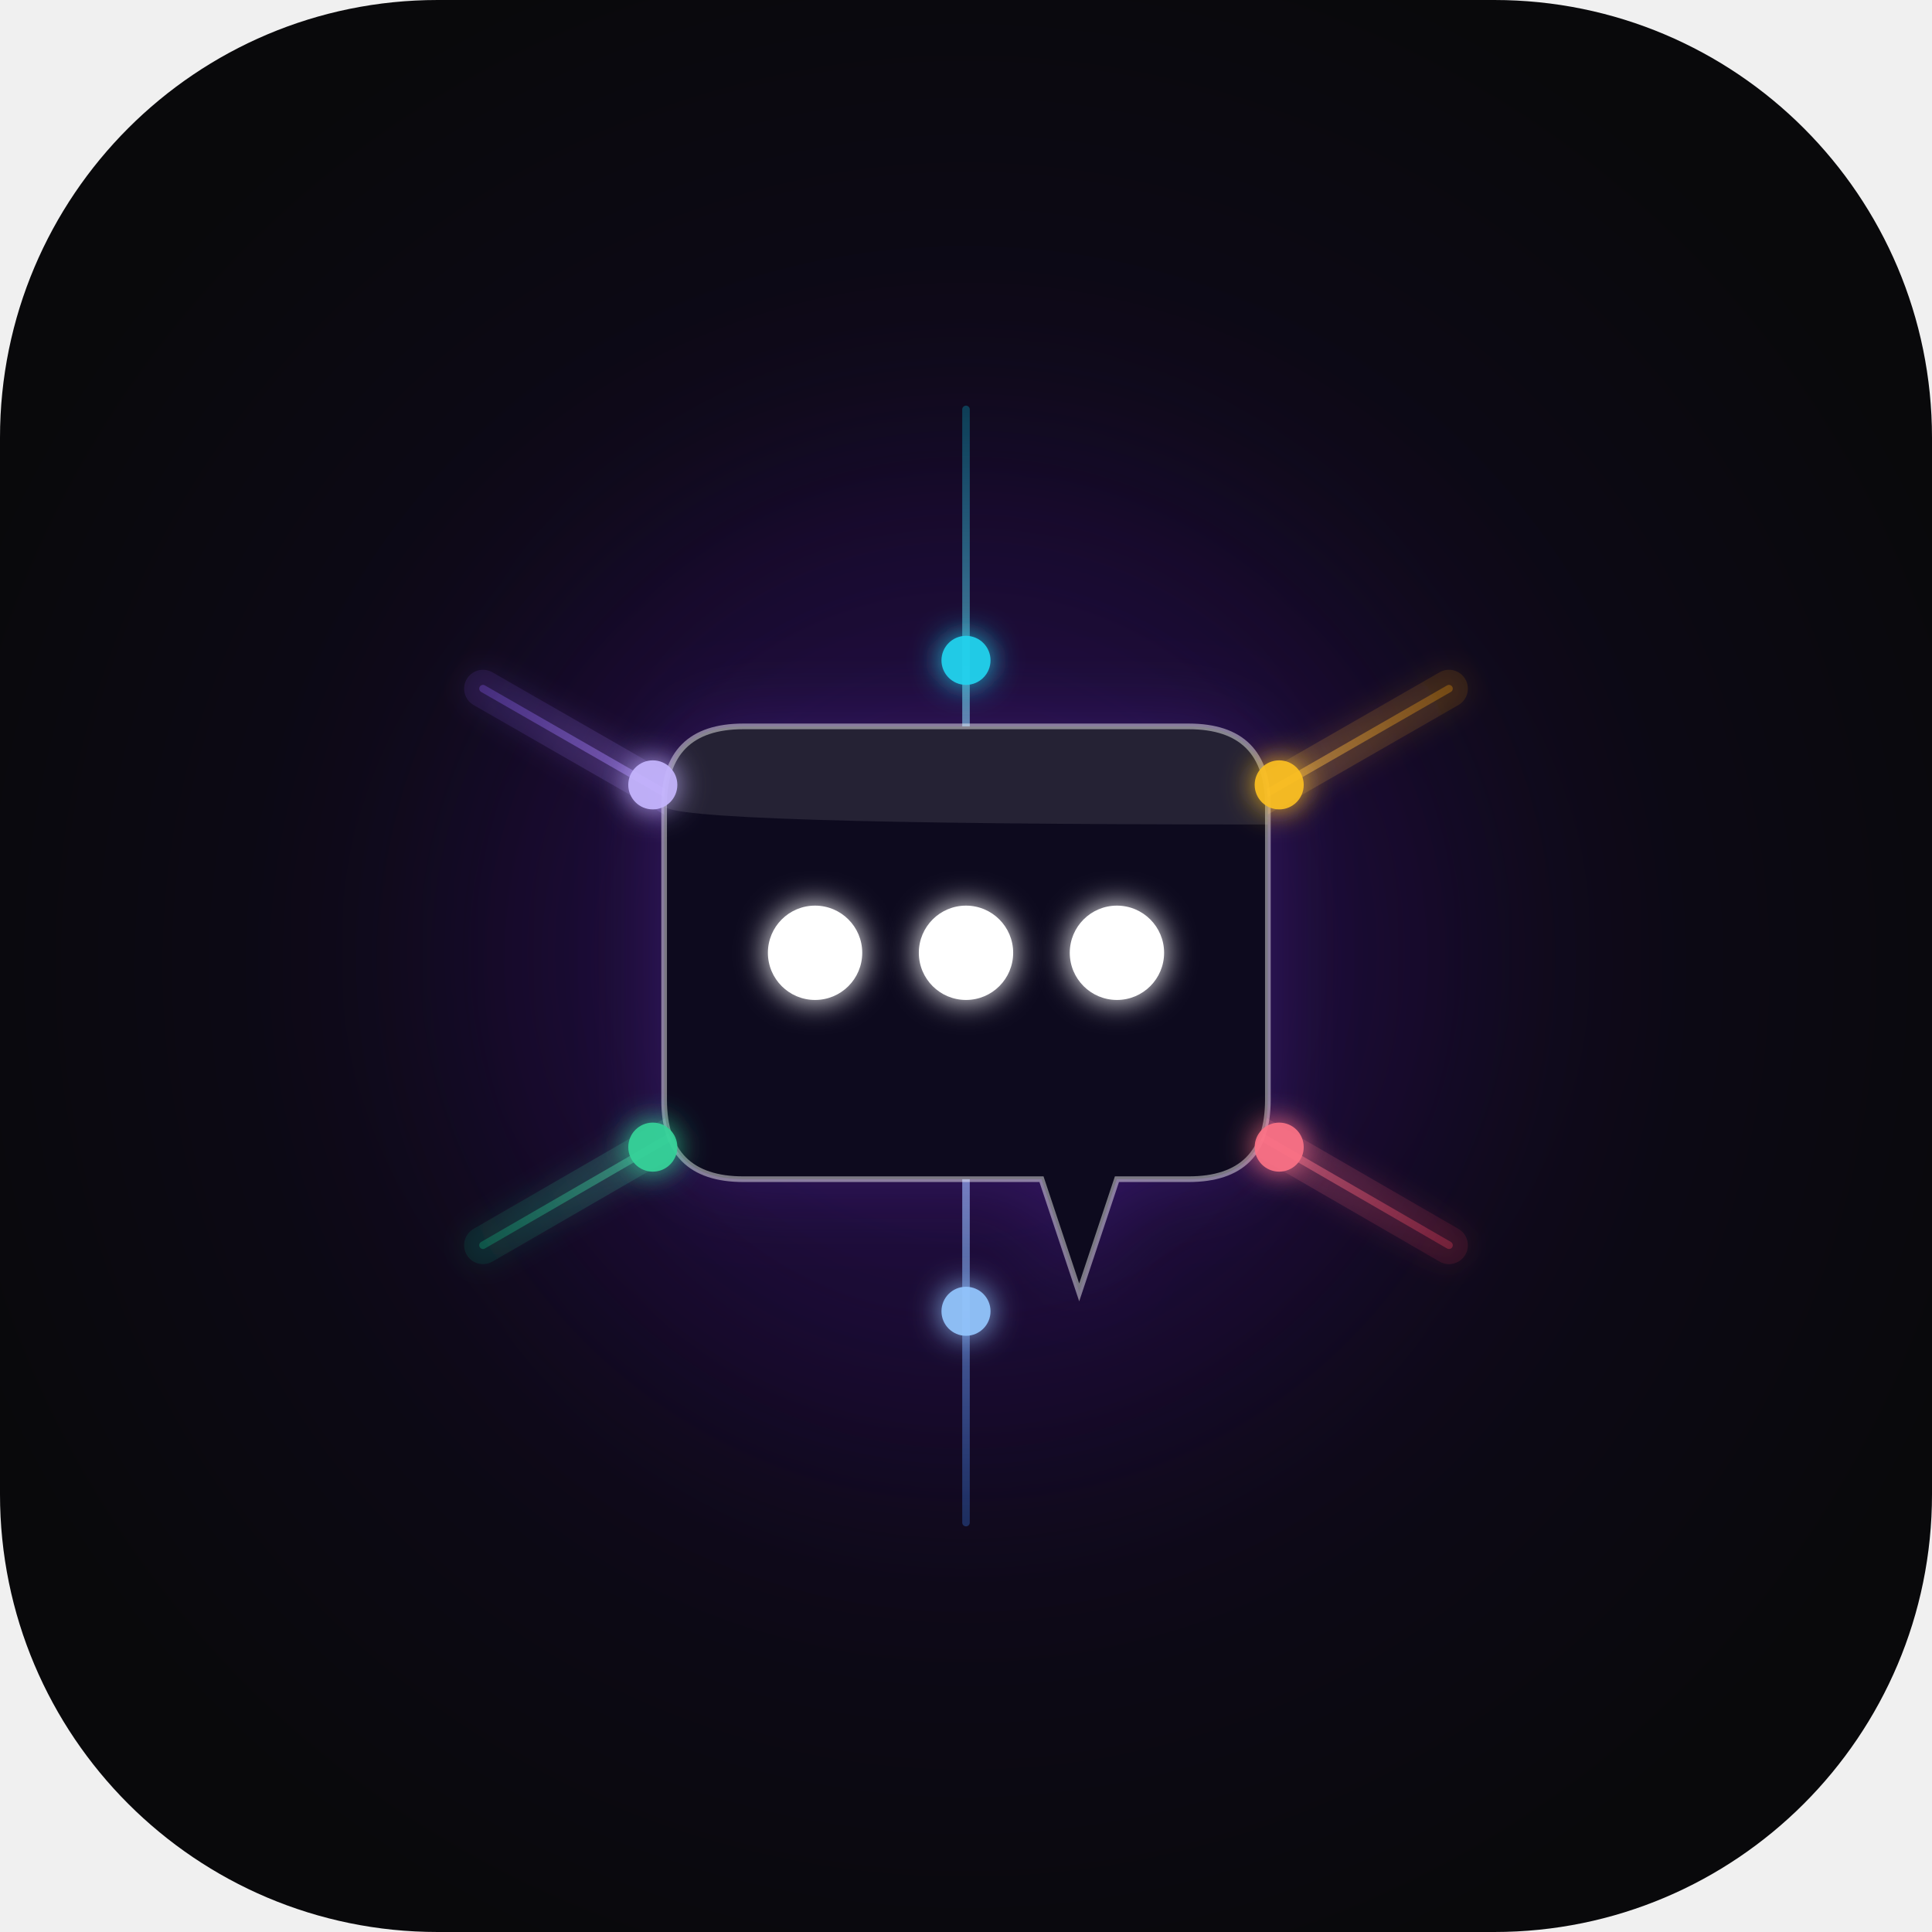
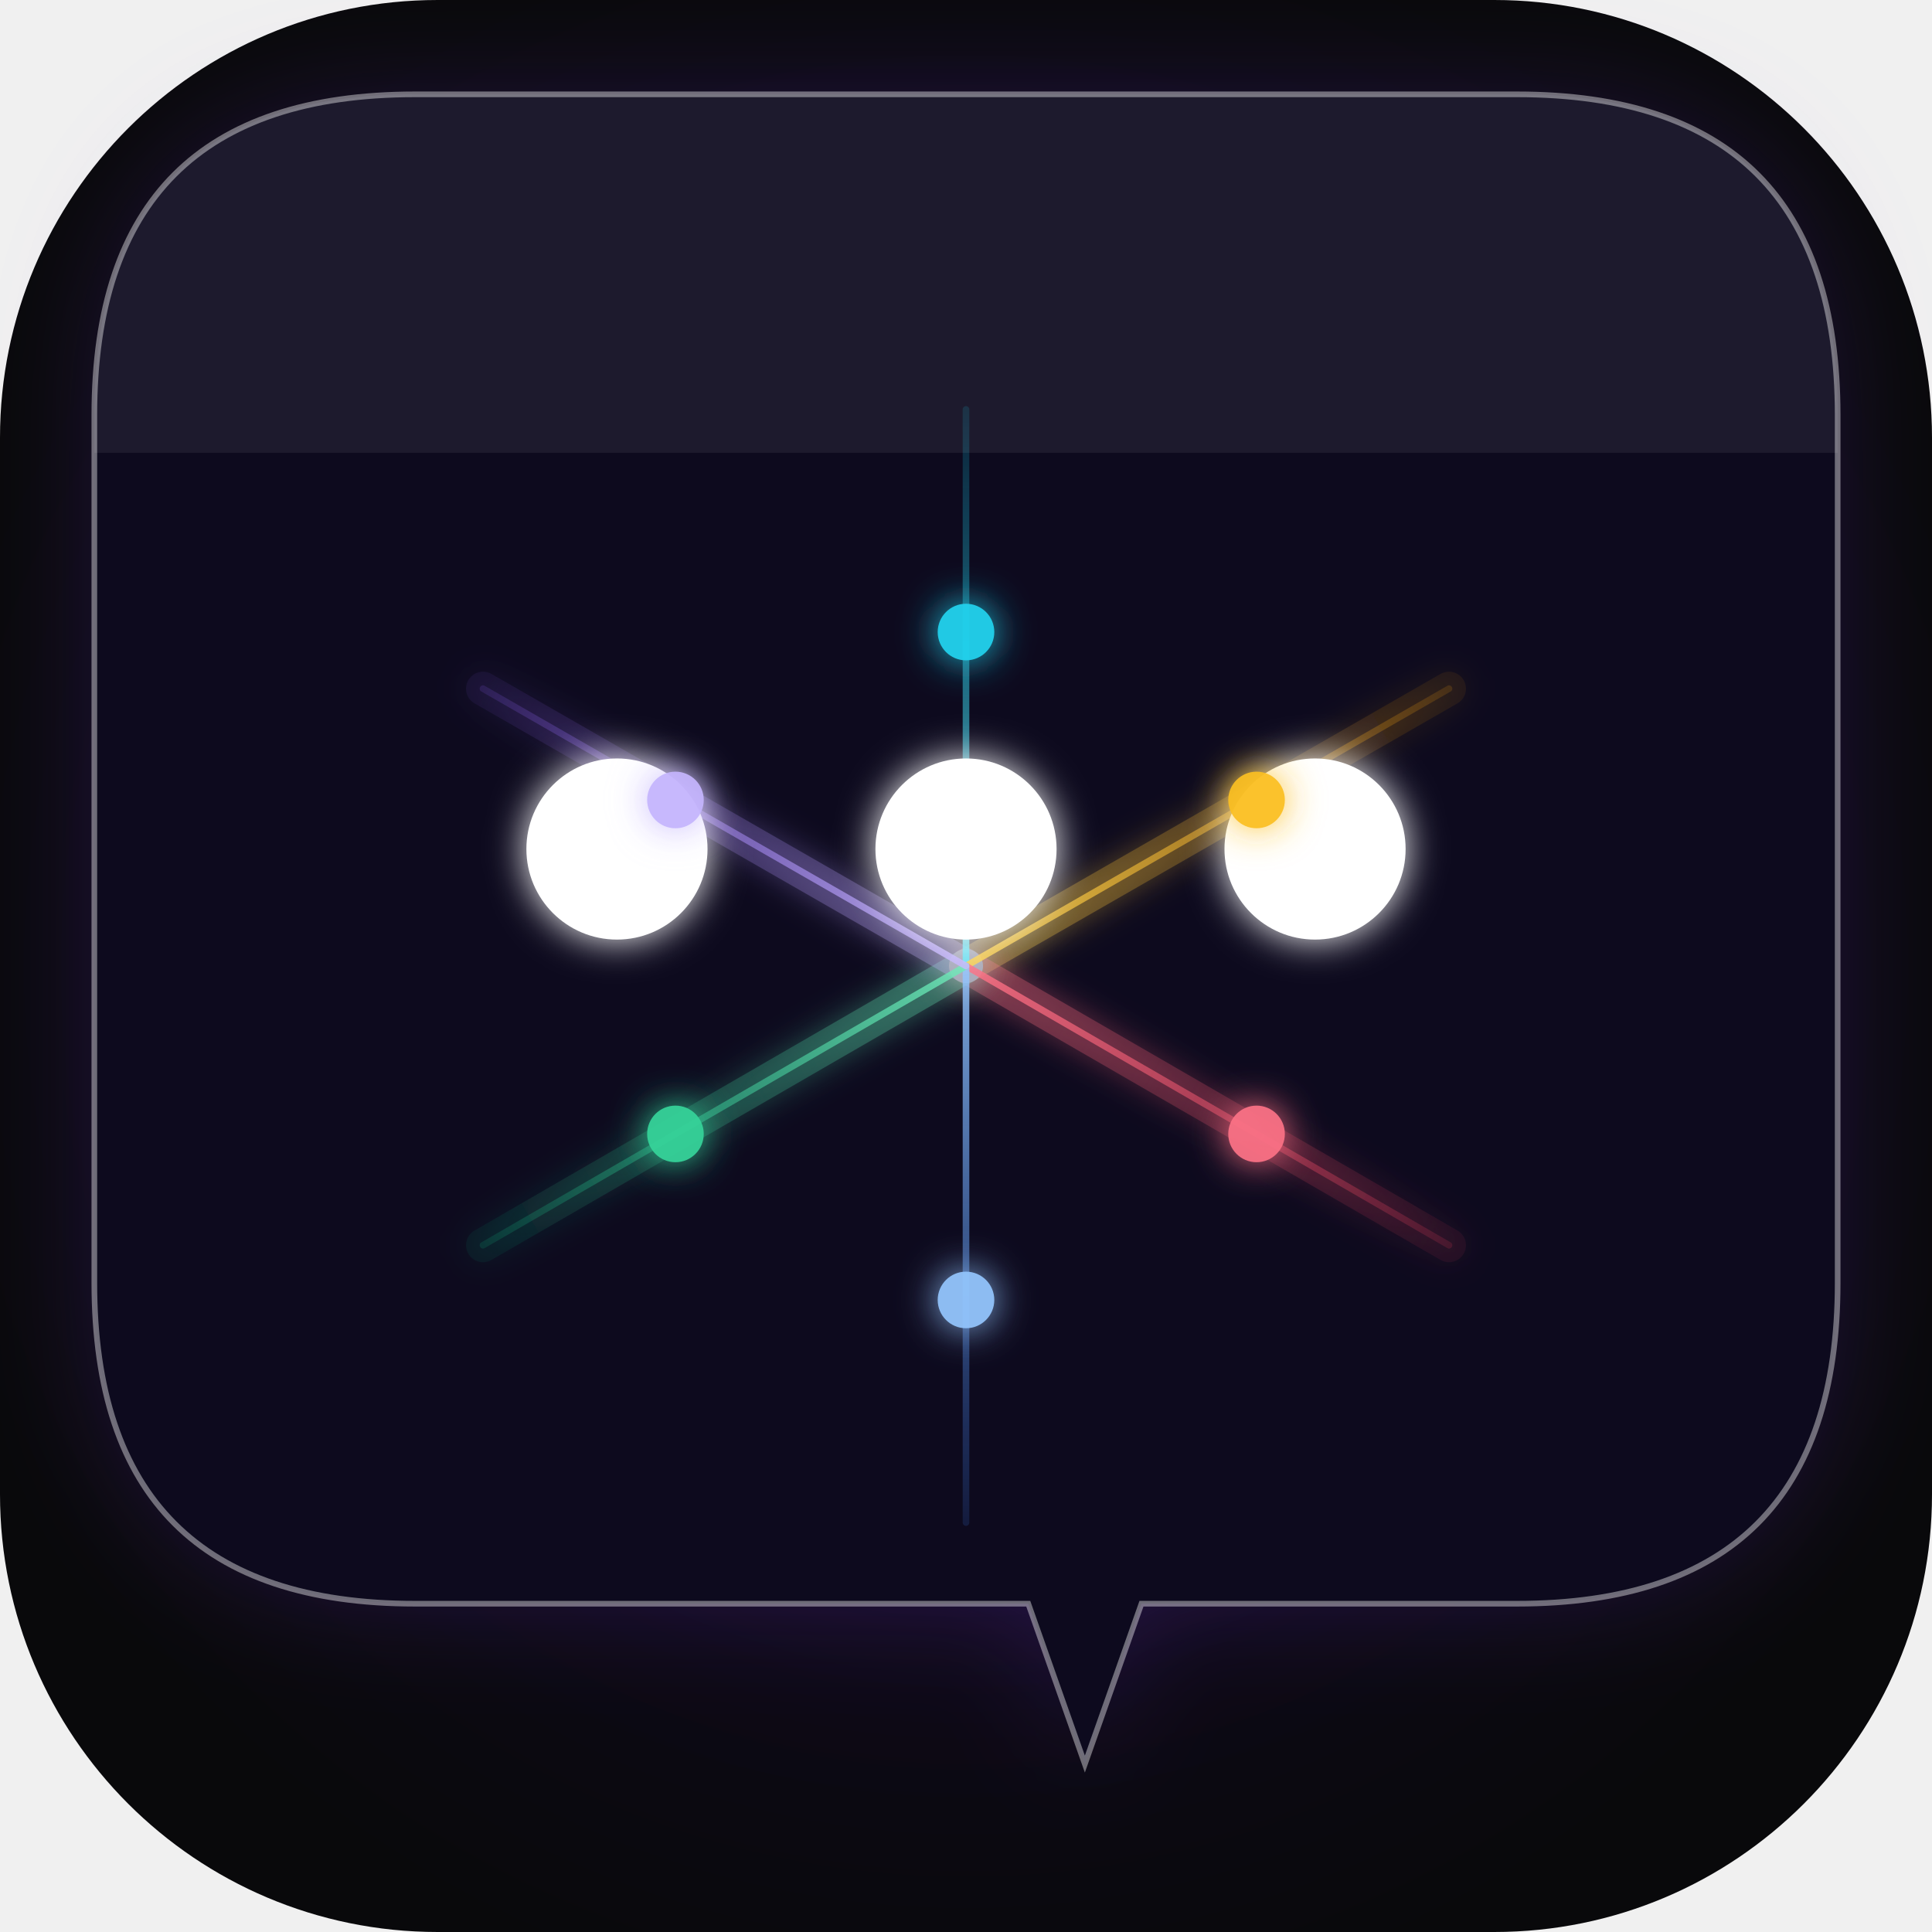
<svg xmlns="http://www.w3.org/2000/svg" width="1024" height="1024" viewBox="0 0 1024 1024">
  <defs>
    <radialGradient id="bg" cx="50%" cy="50%" r="55%">
      <stop offset="0%" stop-color="#130828" />
      <stop offset="100%" stop-color="#09090b" />
    </radialGradient>
    <linearGradient id="lnTop" x1="512" y1="217" x2="512" y2="512" gradientUnits="userSpaceOnUse">
-       <stop offset="0%" stop-color="#06b6d4" stop-opacity="0.3" />
-       <stop offset="100%" stop-color="#e0f2fe" stop-opacity="0.9" />
+       <stop offset="0%" stop-color="#06b6d4" stop-opacity="0.15" />
+       <stop offset="100%" stop-color="#67e8f9" stop-opacity="0.85" />
    </linearGradient>
    <linearGradient id="lnTR" x1="768" y1="365" x2="512" y2="512" gradientUnits="userSpaceOnUse">
-       <stop offset="0%" stop-color="#f59e0b" stop-opacity="0.3" />
-       <stop offset="100%" stop-color="#fef3c7" stop-opacity="0.9" />
+       <stop offset="0%" stop-color="#f59e0b" stop-opacity="0.15" />
+       <stop offset="100%" stop-color="#fcd34d" stop-opacity="0.85" />
    </linearGradient>
    <linearGradient id="lnBR" x1="768" y1="660" x2="512" y2="512" gradientUnits="userSpaceOnUse">
-       <stop offset="0%" stop-color="#f43f5e" stop-opacity="0.3" />
-       <stop offset="100%" stop-color="#ffe4e6" stop-opacity="0.9" />
+       <stop offset="0%" stop-color="#f43f5e" stop-opacity="0.15" />
+       <stop offset="100%" stop-color="#fb7185" stop-opacity="0.85" />
    </linearGradient>
    <linearGradient id="lnBot" x1="512" y1="807" x2="512" y2="512" gradientUnits="userSpaceOnUse">
-       <stop offset="0%" stop-color="#3b82f6" stop-opacity="0.3" />
-       <stop offset="100%" stop-color="#dbeafe" stop-opacity="0.9" />
+       <stop offset="0%" stop-color="#3b82f6" stop-opacity="0.15" />
+       <stop offset="100%" stop-color="#93c5fd" stop-opacity="0.85" />
    </linearGradient>
    <linearGradient id="lnBL" x1="256" y1="660" x2="512" y2="512" gradientUnits="userSpaceOnUse">
-       <stop offset="0%" stop-color="#10b981" stop-opacity="0.3" />
-       <stop offset="100%" stop-color="#d1fae5" stop-opacity="0.9" />
+       <stop offset="0%" stop-color="#10b981" stop-opacity="0.15" />
+       <stop offset="100%" stop-color="#6ee7b7" stop-opacity="0.85" />
    </linearGradient>
    <linearGradient id="lnTL" x1="256" y1="365" x2="512" y2="512" gradientUnits="userSpaceOnUse">
-       <stop offset="0%" stop-color="#8b5cf6" stop-opacity="0.3" />
-       <stop offset="100%" stop-color="#ede9fe" stop-opacity="0.9" />
+       <stop offset="0%" stop-color="#8b5cf6" stop-opacity="0.15" />
+       <stop offset="100%" stop-color="#c4b5fd" stop-opacity="0.85" />
    </linearGradient>
    <filter id="ambGlow" x="-50%" y="-50%" width="200%" height="200%">
-       <feGaussianBlur stdDeviation="60" />
+       <feGaussianBlur stdDeviation="70" />
    </filter>
    <filter id="lineGlow" x="-20%" y="-20%" width="140%" height="140%">
-       <feGaussianBlur in="SourceGraphic" stdDeviation="7" result="b" />
+       <feGaussianBlur in="SourceGraphic" stdDeviation="8" result="b" />
      <feMerge>
        <feMergeNode in="b" />
        <feMergeNode in="SourceGraphic" />
      </feMerge>
    </filter>
    <filter id="bubbleGlow" x="-40%" y="-40%" width="180%" height="180%">
-       <feGaussianBlur in="SourceGraphic" stdDeviation="22" result="b" />
+       <feGaussianBlur in="SourceGraphic" stdDeviation="28" result="b" />
      <feMerge>
        <feMergeNode in="b" />
        <feMergeNode in="SourceGraphic" />
      </feMerge>
    </filter>
    <filter id="dotGlow" x="-150%" y="-150%" width="400%" height="400%">
-       <feGaussianBlur in="SourceGraphic" stdDeviation="8" result="b" />
+       <feGaussianBlur in="SourceGraphic" stdDeviation="10" result="b" />
      <feMerge>
        <feMergeNode in="b" />
        <feMergeNode in="SourceGraphic" />
      </feMerge>
    </filter>
  </defs>
  <rect width="1024" height="1024" rx="232" fill="url(#bg)" />
-   <circle cx="512" cy="505" r="260" fill="#6d28d9" opacity="0.14" filter="url(#ambGlow)" />
-   <line x1="512" y1="217" x2="512" y2="512" stroke="url(#lnTop)" stroke-width="20" stroke-linecap="round" opacity="0.4" filter="url(#lineGlow)" />
-   <line x1="768" y1="365" x2="512" y2="512" stroke="url(#lnTR)" stroke-width="20" stroke-linecap="round" opacity="0.4" filter="url(#lineGlow)" />
-   <line x1="768" y1="660" x2="512" y2="512" stroke="url(#lnBR)" stroke-width="20" stroke-linecap="round" opacity="0.4" filter="url(#lineGlow)" />
-   <line x1="512" y1="807" x2="512" y2="512" stroke="url(#lnBot)" stroke-width="20" stroke-linecap="round" opacity="0.4" filter="url(#lineGlow)" />
-   <line x1="256" y1="660" x2="512" y2="512" stroke="url(#lnBL)" stroke-width="20" stroke-linecap="round" opacity="0.4" filter="url(#lineGlow)" />
-   <line x1="256" y1="365" x2="512" y2="512" stroke="url(#lnTL)" stroke-width="20" stroke-linecap="round" opacity="0.4" filter="url(#lineGlow)" />
-   <line x1="512" y1="217" x2="512" y2="512" stroke="url(#lnTop)" stroke-width="4" stroke-linecap="round" />
-   <line x1="768" y1="365" x2="512" y2="512" stroke="url(#lnTR)" stroke-width="4" stroke-linecap="round" />
-   <line x1="768" y1="660" x2="512" y2="512" stroke="url(#lnBR)" stroke-width="4" stroke-linecap="round" />
-   <line x1="512" y1="807" x2="512" y2="512" stroke="url(#lnBot)" stroke-width="4" stroke-linecap="round" />
-   <line x1="256" y1="660" x2="512" y2="512" stroke="url(#lnBL)" stroke-width="4" stroke-linecap="round" />
-   <line x1="256" y1="365" x2="512" y2="512" stroke="url(#lnTL)" stroke-width="4" stroke-linecap="round" />
-   <path d="M 352 427 Q 352 385 394 385 L 630 385 Q 672 385 672 427            L 672 583 Q 672 625 630 625 L 592 625 L 572 685 L 552 625            L 394 625 Q 352 625 352 583 Z" fill="#7c3aed" opacity="0.25" filter="url(#bubbleGlow)" />
-   <path d="M 352 427 Q 352 385 394 385 L 630 385 Q 672 385 672 427            L 672 583 Q 672 625 630 625 L 592 625 L 572 685 L 552 625            L 394 625 Q 352 625 352 583 Z" fill="#0d0a1e" />
-   <path d="M 352 427 Q 352 385 394 385 L 630 385 Q 672 385 672 427            L 672 583 Q 672 625 630 625 L 592 625 L 572 685 L 552 625            L 394 625 Q 352 625 352 583 Z" fill="none" stroke="white" stroke-width="3" stroke-opacity="0.45" />
-   <path d="M 352 427 Q 352 385 394 385 L 630 385 Q 672 385 672 427            L 672 437 Q 352 437 352 427 Z" fill="white" opacity="0.10" />
-   <circle cx="432" cy="505" r="25" fill="white" filter="url(#dotGlow)" />
-   <circle cx="512" cy="505" r="25" fill="white" filter="url(#dotGlow)" />
-   <circle cx="592" cy="505" r="25" fill="white" filter="url(#dotGlow)" />
-   <circle cx="512" cy="350" r="13" fill="#22d3ee" opacity="0.95" filter="url(#dotGlow)" />
-   <circle cx="678" cy="416" r="13" fill="#fbbf24" opacity="0.95" filter="url(#dotGlow)" />
-   <circle cx="678" cy="608" r="13" fill="#fb7185" opacity="0.95" filter="url(#dotGlow)" />
-   <circle cx="512" cy="695" r="13" fill="#93c5fd" opacity="0.95" filter="url(#dotGlow)" />
-   <circle cx="346" cy="608" r="13" fill="#34d399" opacity="0.95" filter="url(#dotGlow)" />
-   <circle cx="346" cy="416" r="13" fill="#c4b5fd" opacity="0.95" filter="url(#dotGlow)" />
+   <circle cx="512" cy="490" r="320" fill="#6d28d9" opacity="0.18" filter="url(#ambGlow)" />
+   <path d="M 50 220 Q 50 50 220 50 L 804 50 Q 974 50 974 220            L 974 680 Q 974 850 804 850 L 605 850 L 575 935 L 545 850            L 220 850 Q 50 850 50 680 Z" fill="#7c3aed" opacity="0.18" filter="url(#bubbleGlow)" />
+   <path d="M 50 220 Q 50 50 220 50 L 804 50 Q 974 50 974 220            L 974 680 Q 974 850 804 850 L 605 850 L 575 935 L 545 850            L 220 850 Q 50 850 50 680 Z" fill="#0d0a1e" />
+   <line x1="512" y1="217" x2="512" y2="512" stroke="url(#lnTop)" stroke-width="18" stroke-linecap="round" opacity="0.5" filter="url(#lineGlow)" />
+   <line x1="768" y1="365" x2="512" y2="512" stroke="url(#lnTR)" stroke-width="18" stroke-linecap="round" opacity="0.5" filter="url(#lineGlow)" />
+   <line x1="768" y1="660" x2="512" y2="512" stroke="url(#lnBR)" stroke-width="18" stroke-linecap="round" opacity="0.5" filter="url(#lineGlow)" />
+   <line x1="512" y1="807" x2="512" y2="512" stroke="url(#lnBot)" stroke-width="18" stroke-linecap="round" opacity="0.5" filter="url(#lineGlow)" />
+   <line x1="256" y1="660" x2="512" y2="512" stroke="url(#lnBL)" stroke-width="18" stroke-linecap="round" opacity="0.5" filter="url(#lineGlow)" />
+   <line x1="256" y1="365" x2="512" y2="512" stroke="url(#lnTL)" stroke-width="18" stroke-linecap="round" opacity="0.5" filter="url(#lineGlow)" />
+   <line x1="512" y1="217" x2="512" y2="512" stroke="url(#lnTop)" stroke-width="3.5" stroke-linecap="round" />
+   <line x1="768" y1="365" x2="512" y2="512" stroke="url(#lnTR)" stroke-width="3.5" stroke-linecap="round" />
+   <line x1="768" y1="660" x2="512" y2="512" stroke="url(#lnBR)" stroke-width="3.5" stroke-linecap="round" />
+   <line x1="512" y1="807" x2="512" y2="512" stroke="url(#lnBot)" stroke-width="3.5" stroke-linecap="round" />
+   <line x1="256" y1="660" x2="512" y2="512" stroke="url(#lnBL)" stroke-width="3.5" stroke-linecap="round" />
+   <line x1="256" y1="365" x2="512" y2="512" stroke="url(#lnTL)" stroke-width="3.5" stroke-linecap="round" />
+   <path d="M 50 220 Q 50 50 220 50 L 804 50 Q 974 50 974 220            L 974 680 Q 974 850 804 850 L 605 850 L 575 935 L 545 850            L 220 850 Q 50 850 50 680 Z" fill="none" stroke="white" stroke-width="3" stroke-opacity="0.4" />
+   <path d="M 50 220 Q 50 50 220 50 L 804 50 Q 974 50 974 220 L 974 240 L 50 240 Z" fill="white" opacity="0.07" />
+   <circle cx="327" cy="450" r="48" fill="white" filter="url(#dotGlow)" />
+   <circle cx="512" cy="450" r="48" fill="white" filter="url(#dotGlow)" />
+   <circle cx="697" cy="450" r="48" fill="white" filter="url(#dotGlow)" />
+   <circle cx="512" cy="335" r="15" fill="#22d3ee" opacity="0.95" filter="url(#dotGlow)" />
+   <circle cx="666" cy="424" r="15" fill="#fbbf24" opacity="0.95" filter="url(#dotGlow)" />
+   <circle cx="666" cy="601" r="15" fill="#fb7185" opacity="0.95" filter="url(#dotGlow)" />
+   <circle cx="512" cy="689" r="15" fill="#93c5fd" opacity="0.95" filter="url(#dotGlow)" />
+   <circle cx="358" cy="601" r="15" fill="#34d399" opacity="0.95" filter="url(#dotGlow)" />
+   <circle cx="358" cy="424" r="15" fill="#c4b5fd" opacity="0.95" filter="url(#dotGlow)" />
</svg>
